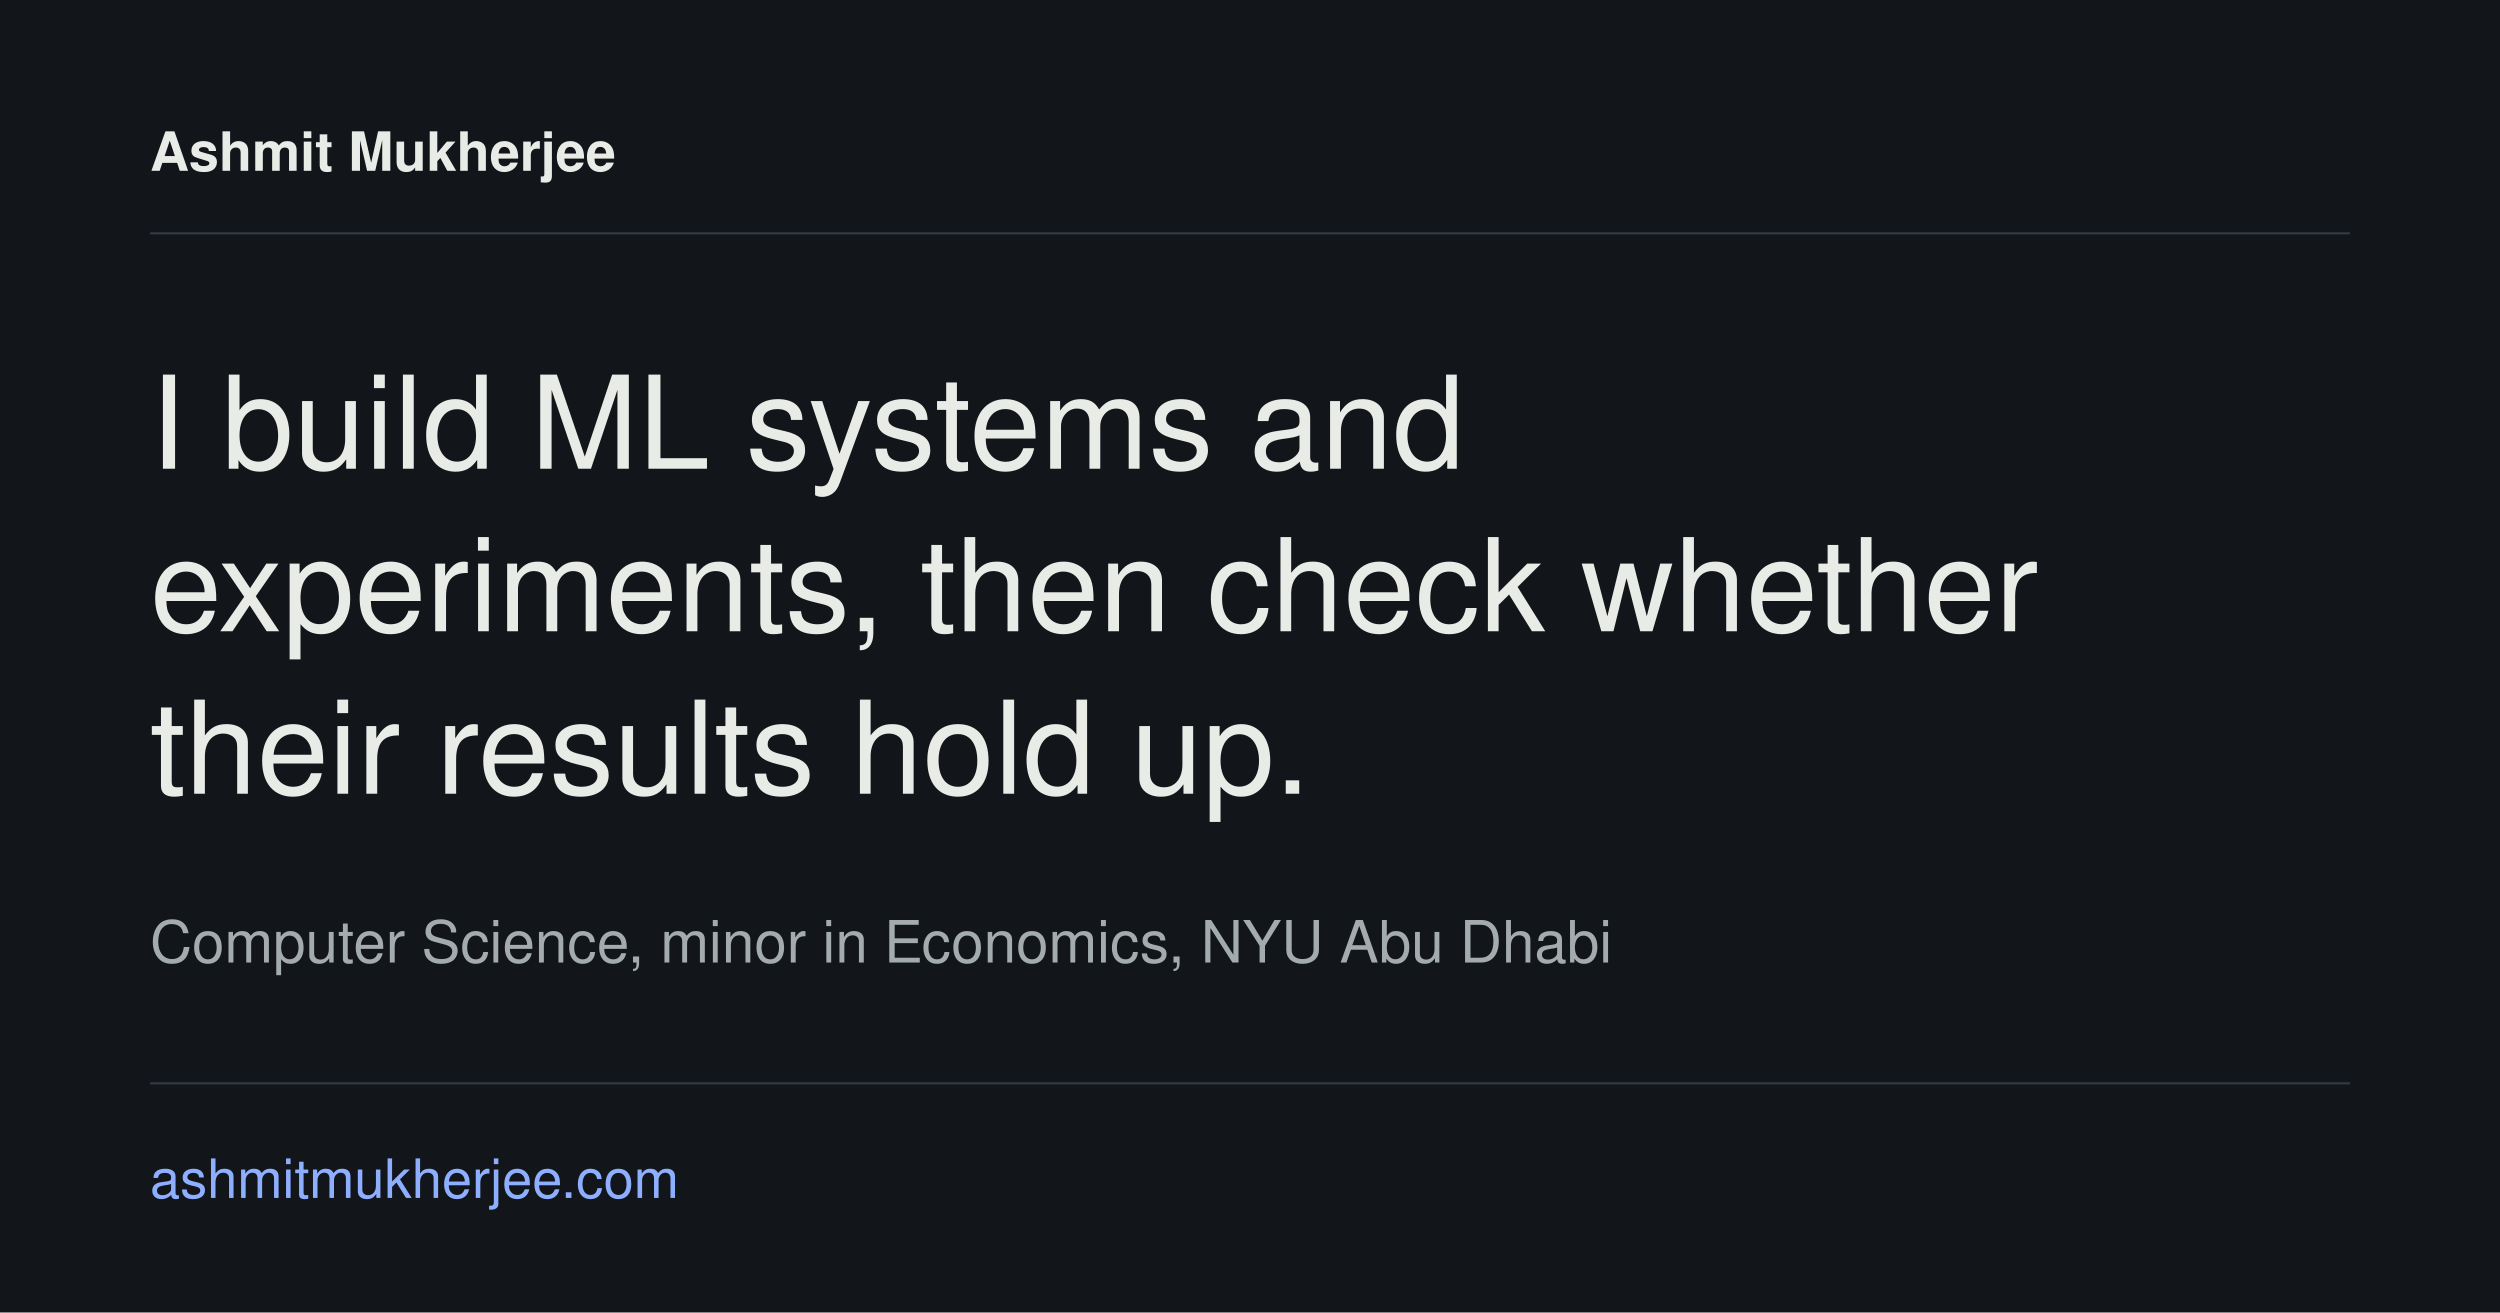
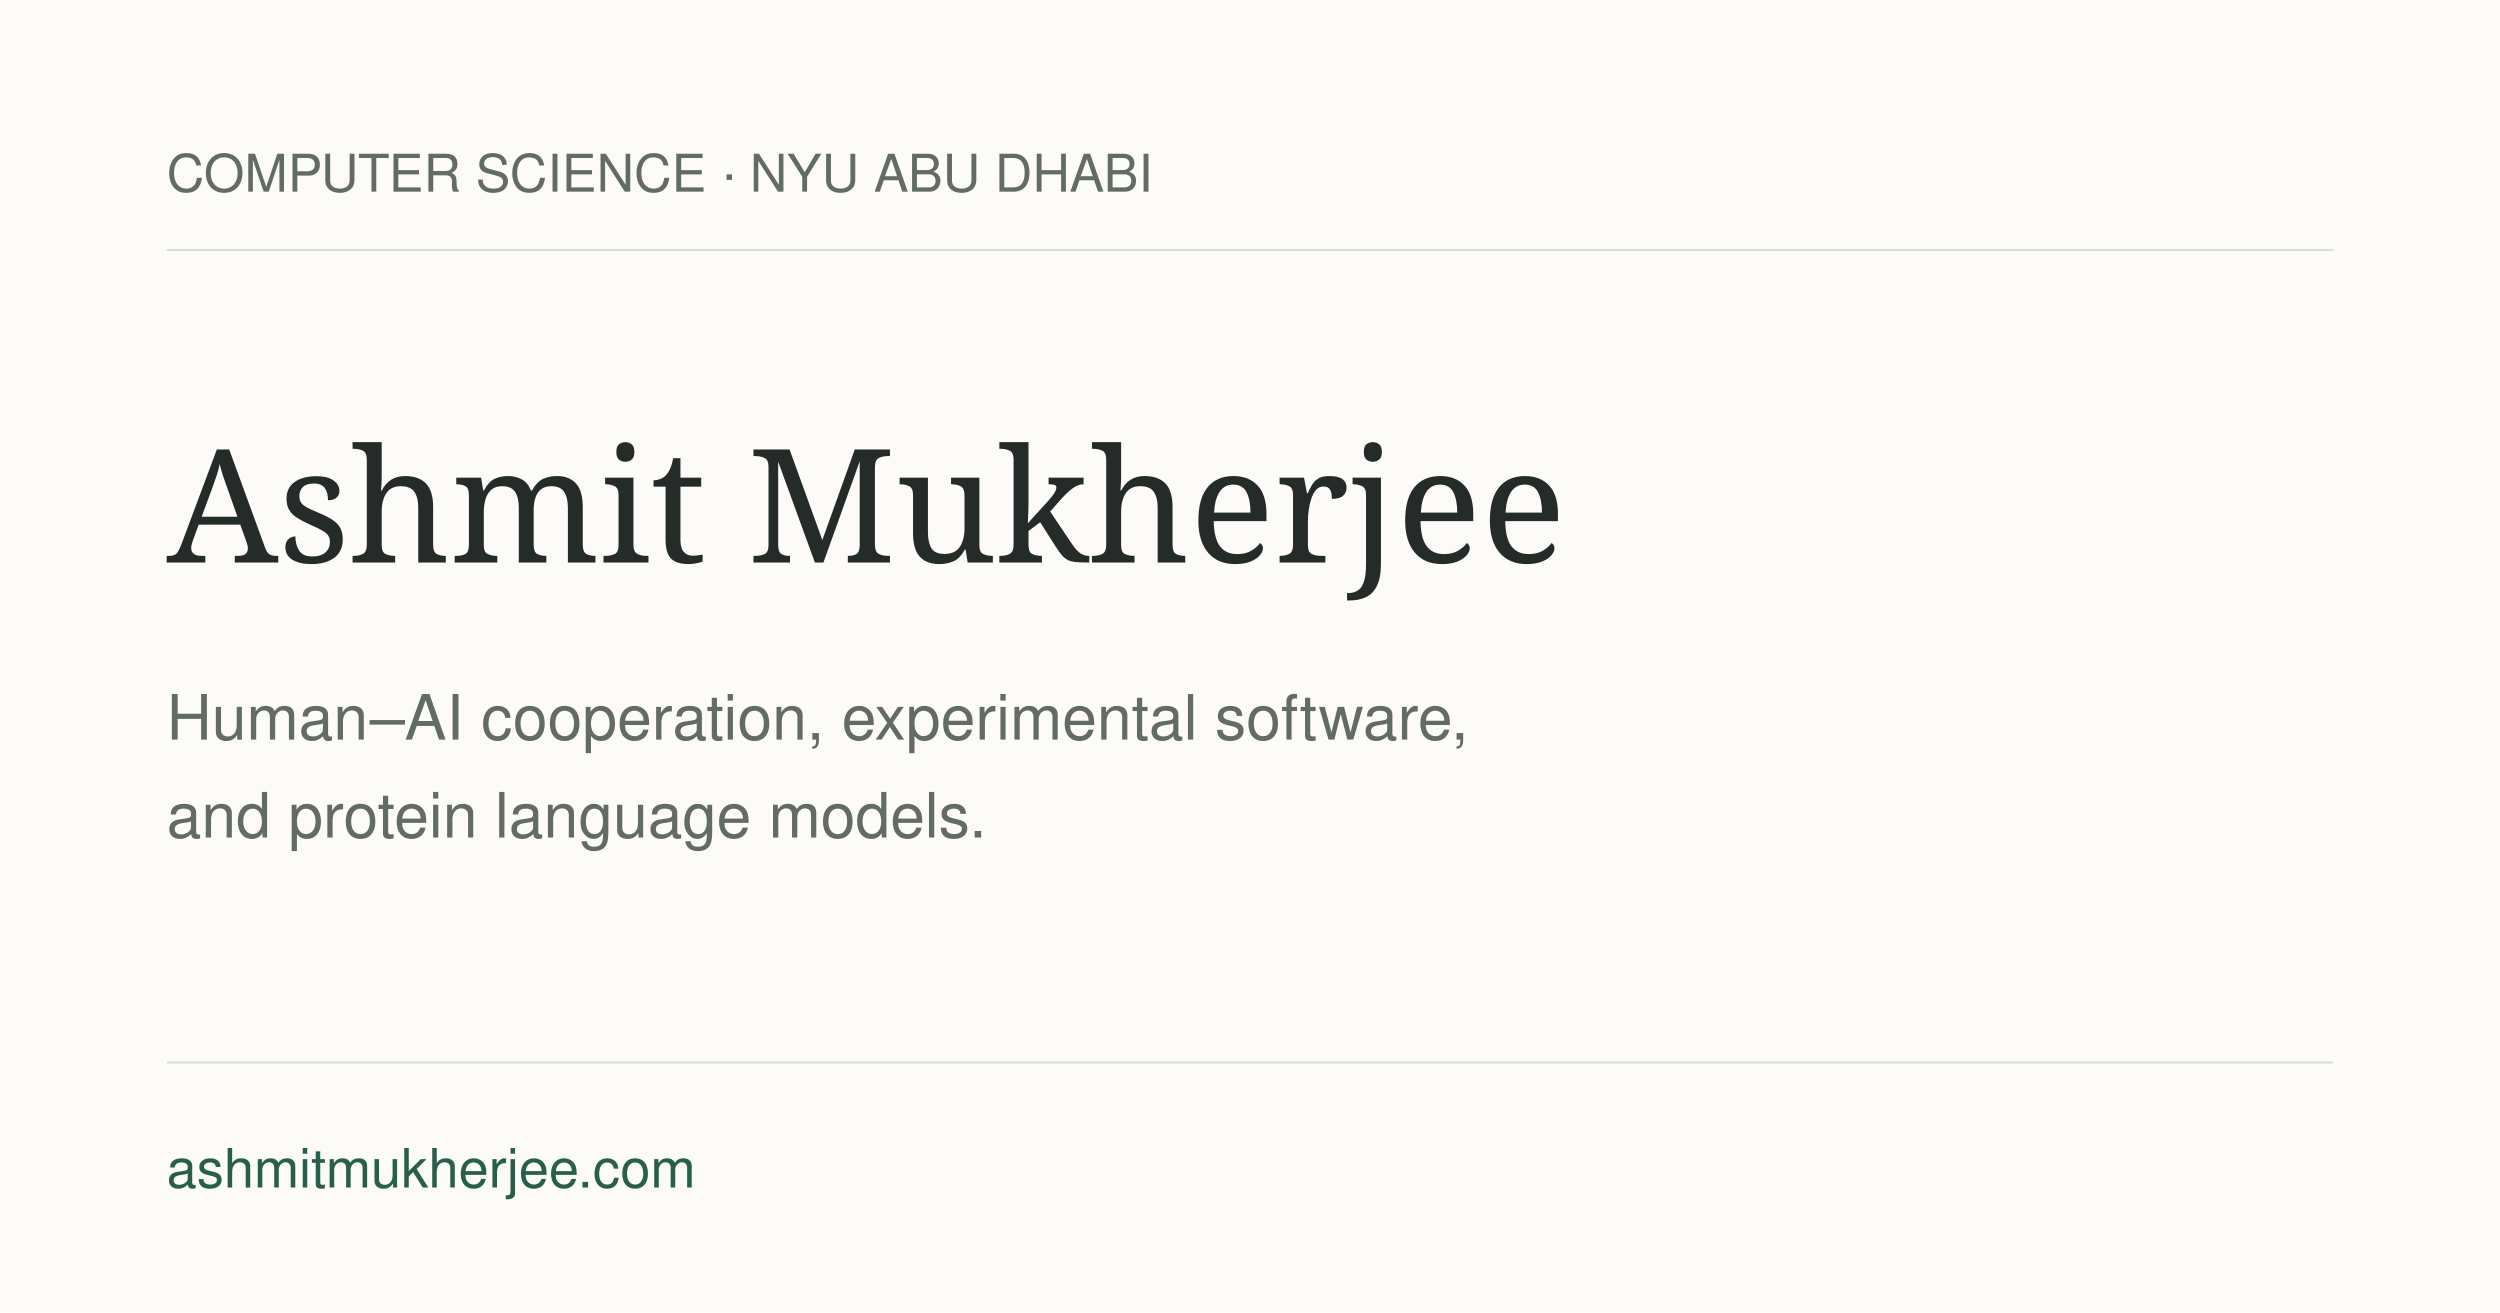
<svg xmlns="http://www.w3.org/2000/svg" width="1200" height="630" viewBox="0 0 1200 630" role="img" aria-labelledby="title description">
-   <rect width="1200" height="630" fill="#12161A" />
-   <path d="M72 112H1128M72 520H1128" stroke="#343B40" />
-   <text x="72" y="82" fill="#E9EBE7" font-family="Helvetica,Arial,sans-serif" font-size="26" font-weight="600">Ashmit Mukherjee</text>
-   <text x="72" y="225" fill="#E9EBE7" font-family="Helvetica,Arial,sans-serif" font-size="62" font-weight="500">I build ML systems and</text>
-   <text x="72" y="303" fill="#E9EBE7" font-family="Helvetica,Arial,sans-serif" font-size="62" font-weight="500">experiments, then check whether</text>
-   <text x="72" y="381" fill="#E9EBE7" font-family="Helvetica,Arial,sans-serif" font-size="62" font-weight="500">their results hold up.</text>
-   <text x="72" y="462" fill="#A3ABAD" font-family="Helvetica,Arial,sans-serif" font-size="28">Computer Science, minor in Economics, NYU Abu Dhabi</text>
-   <text x="72" y="575" fill="#8EAEFF" font-family="Helvetica,Arial,sans-serif" font-size="26">ashmitmukherjee.com</text>
+   <rect width="1200" height="630" fill="#fcfbf8" />
+   <path d="M80 120H1120M80 510H1120" stroke="#dcded6" />
+   <text x="80" y="92" fill="#626b65" font-family="Helvetica,Arial,sans-serif" font-size="25">COMPUTER SCIENCE · NYU ABU DHABI</text>
+   <text x="80" y="270" fill="#252b28" font-family="Georgia,serif" font-size="76">Ashmit Mukherjee</text>
+   <text x="80" y="355" fill="#626b65" font-family="Helvetica,Arial,sans-serif" font-size="30">Human–AI cooperation, experimental software,</text>
+   <text x="80" y="402" fill="#626b65" font-family="Helvetica,Arial,sans-serif" font-size="30">and protein language models.</text>
+   <text x="80" y="570" fill="#285e4c" font-family="Helvetica,Arial,sans-serif" font-size="26">ashmitmukherjee.com</text>
</svg>
